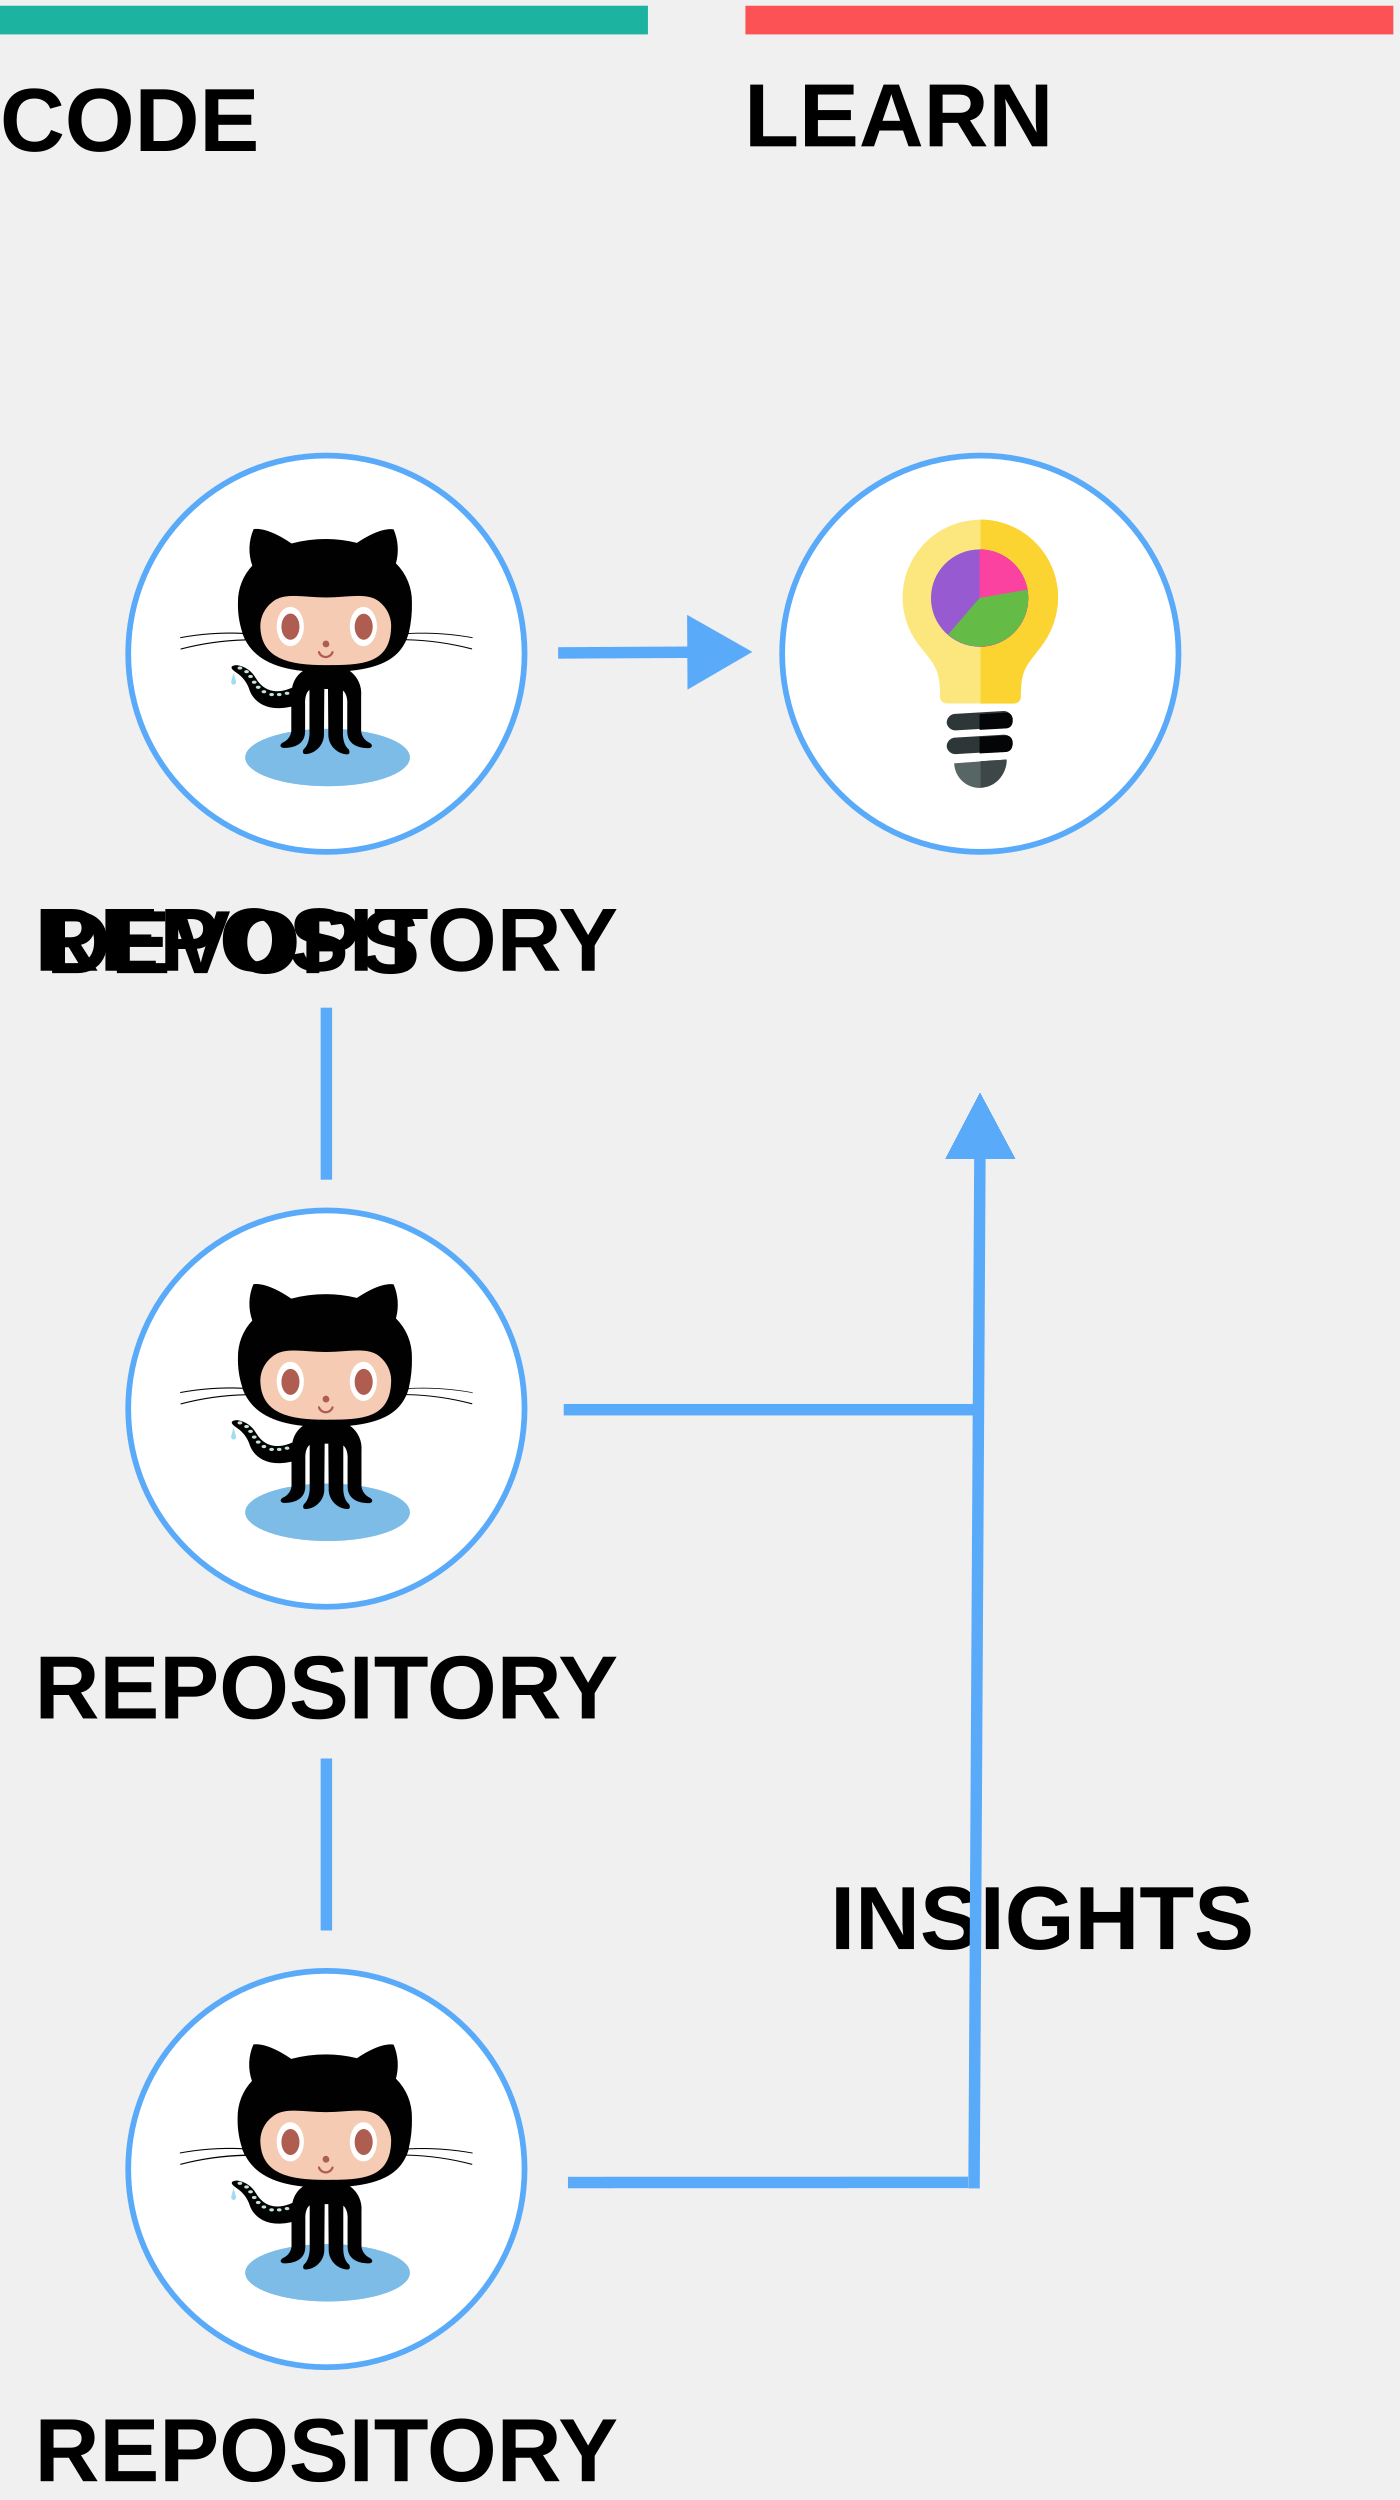
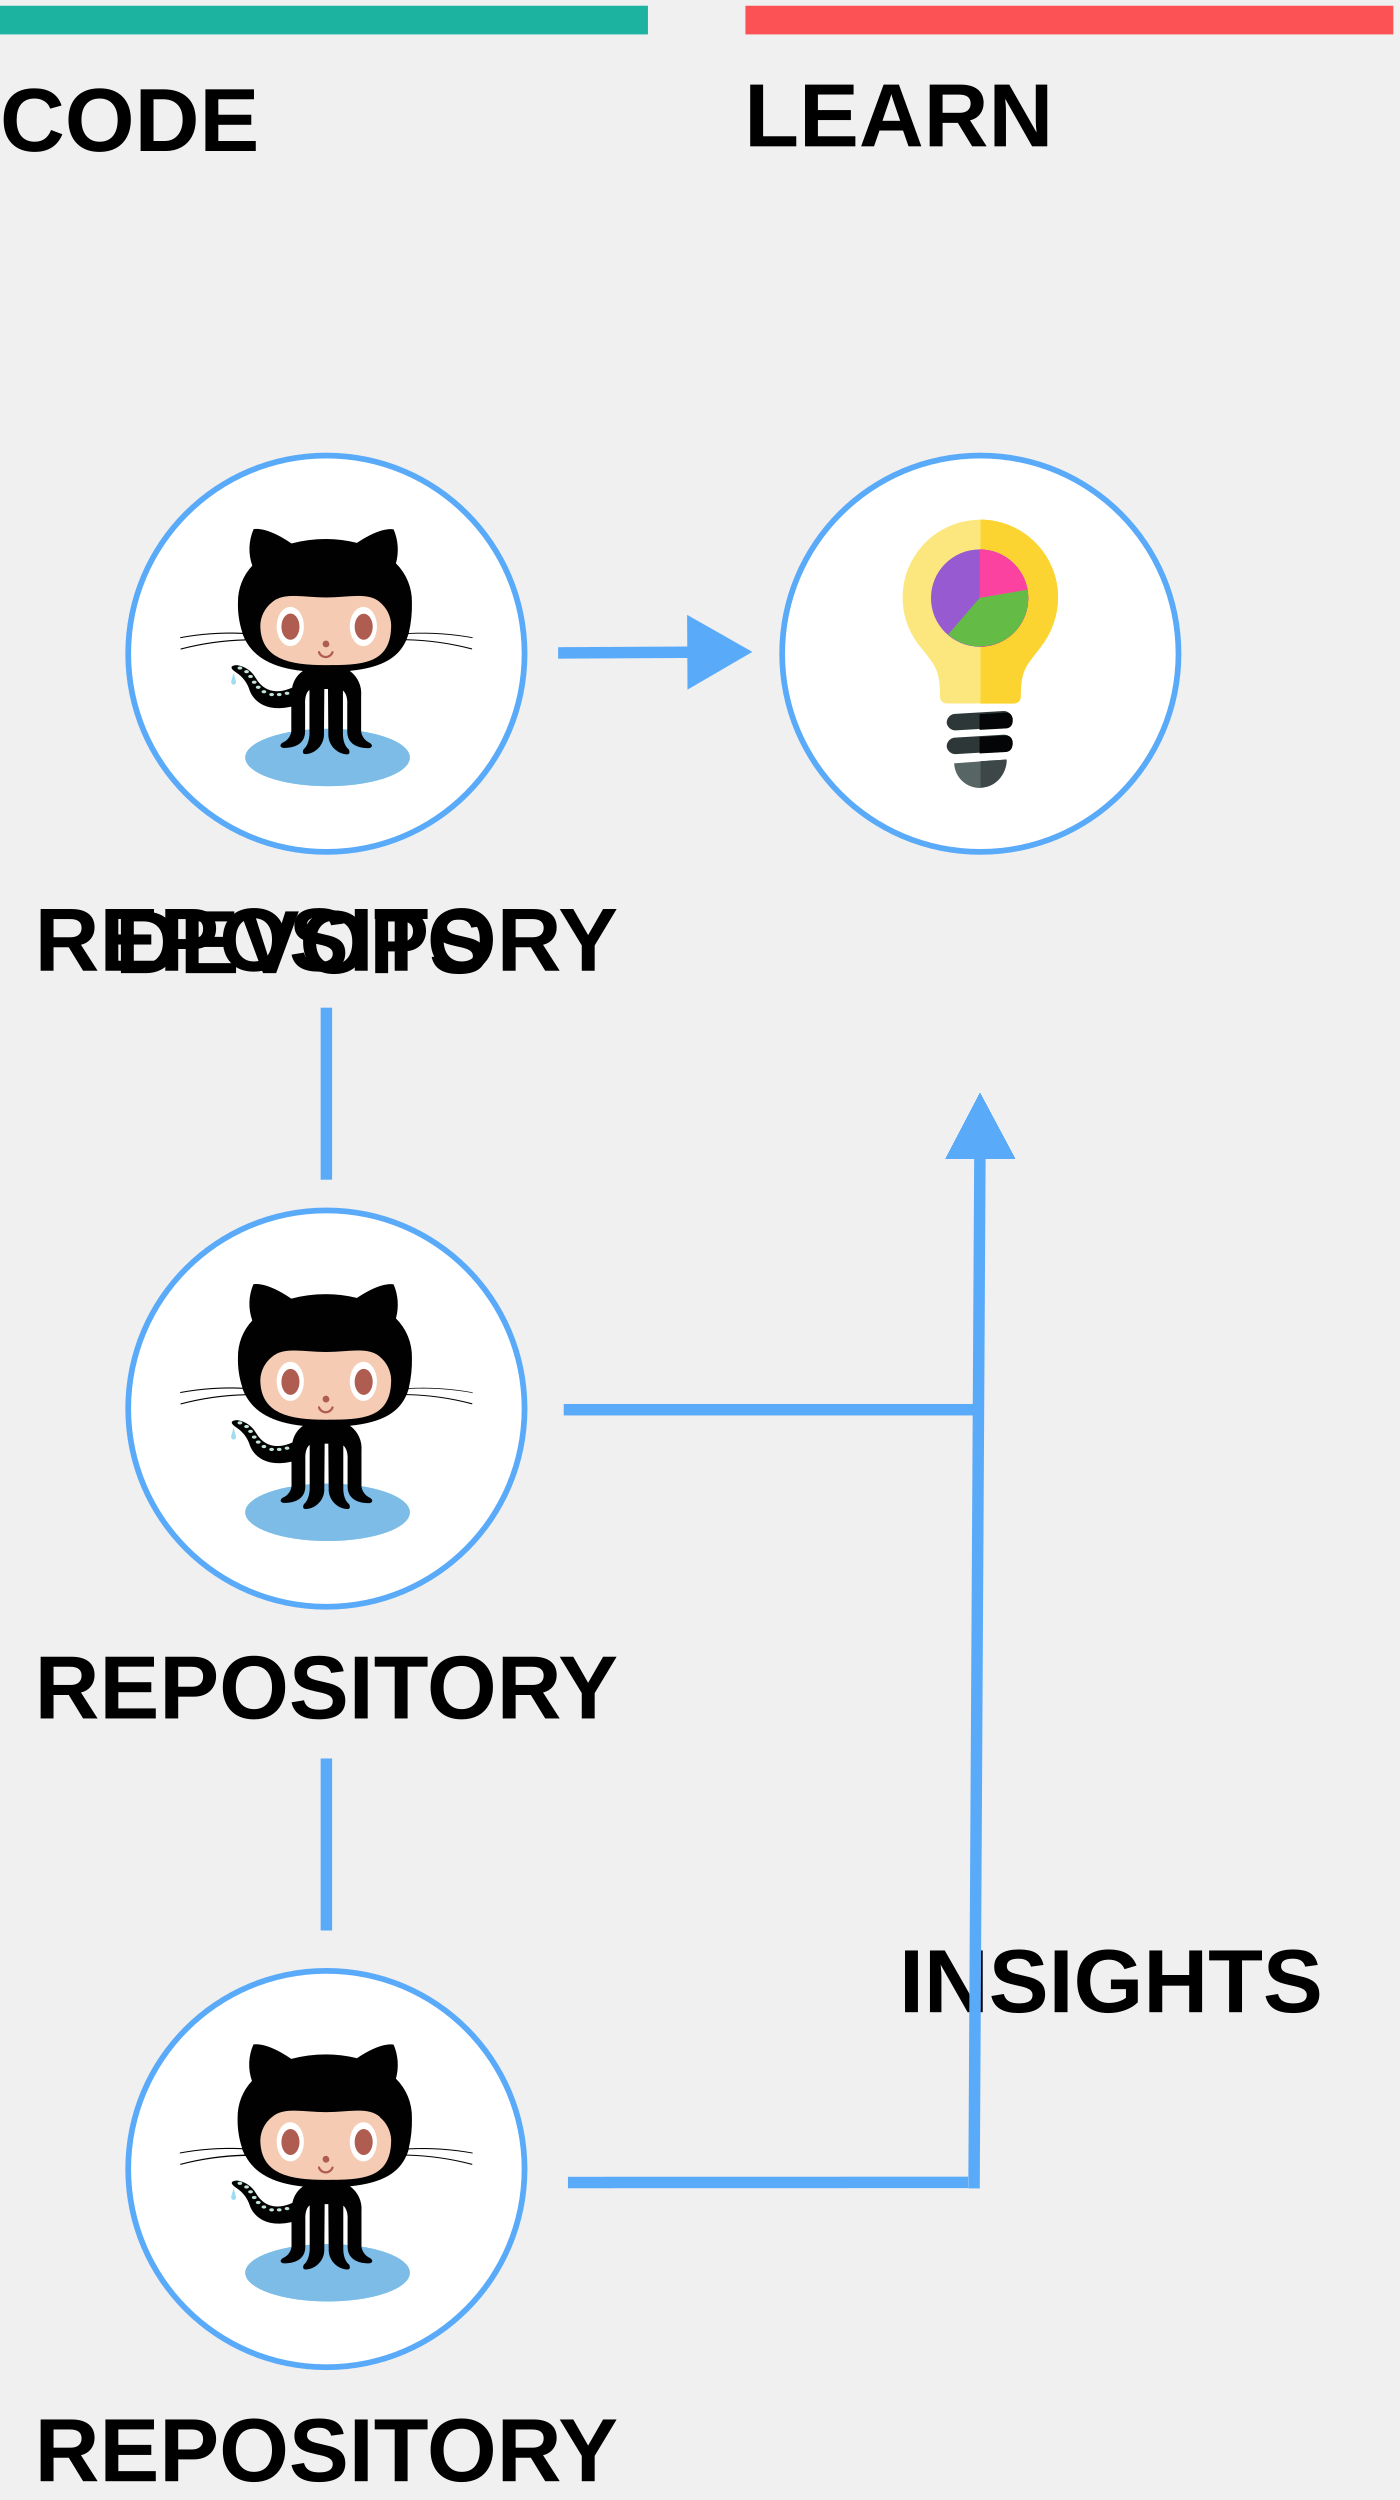
<svg xmlns="http://www.w3.org/2000/svg" width="244px" height="436px" viewBox="0 0 244 436" version="1.1">
  <g id="Page-1" stroke="none" stroke-width="1" fill="none" fill-rule="evenodd">
    <g id="shuyuhi" transform="translate(0, 1)">
      <rect id="svg_8" fill="#1CB3A0" fill-rule="nonzero" x="0" y="0" width="113" height="5" />
      <path d="M56.92,204.74 L56.92,174.74" id="svg_18" stroke="#5AAAFA" stroke-width="2" />
      <g id="svg_19" transform="translate(97, 106)">
        <g id="svg_20">
          <path d="M24.82,6.74 L0.34,6.87" id="svg_21" stroke="#5AAAFA" stroke-width="2" />
          <g id="svg_22" transform="translate(22, 0)" fill="#5AAAFA" fill-rule="nonzero">
            <polygon id="svg_23" points="0.83 0.23 12.21 6.69 0.9 13.27" />
          </g>
        </g>
      </g>
      <path d="M56.92,335.68 L56.92,305.68" id="svg_171" stroke="#5AAAFA" stroke-width="2" />
      <g id="svg_210" transform="translate(98, 244)" stroke="#5AAAFA" stroke-width="2">
        <g id="svg_211">
          <path d="M71.9,0.85 L0.31,0.85" id="svg_212" />
        </g>
      </g>
      <rect id="svg_318" fill="#FC5255" fill-rule="nonzero" x="130" y="0" width="113" height="5" />
      <g id="svg_363" transform="translate(164, 189)" fill="#5AAAFA" fill-rule="nonzero">
        <g id="svg_365">
          <polygon id="e1_366" points="13.04 12.102 6.91 0.626 0.91 12.102" />
        </g>
      </g>
      <g id="svg_363" transform="translate(164, 189)" fill="#5AAAFA" fill-rule="nonzero">
        <g id="svg_365">
          <polygon id="e1_366" points="13.04 12.102 6.91 0.626 0.91 12.102" />
        </g>
      </g>
      <g id="svg_363" transform="translate(164, 189)" fill="#5AAAFA" fill-rule="nonzero">
        <g id="svg_365">
          <polygon id="e1_366" points="13.04 12.102 6.91 0.626 0.91 12.102" />
        </g>
      </g>
      <g id="svg_363" transform="translate(164, 189)" fill="#5AAAFA" fill-rule="nonzero">
        <g id="svg_365">
          <polygon id="e1_366" points="13.04 12.102 6.91 0.626 0.91 12.102" />
        </g>
      </g>
      <g id="svg_363" transform="translate(164, 189)" fill="#5AAAFA" fill-rule="nonzero">
        <g id="svg_365">
          <polygon id="e1_366" points="13.04 12.102 6.91 0.626 0.91 12.102" />
        </g>
      </g>
      <text id="headerSVG.code" fill="#000000" font-family="Arial-BoldMT, Arial" font-size="15.65" font-weight="bold">
        <tspan x="0" y="25.34">CODE</tspan>
      </text>
      <text id="headerSVG.learn" fill="#000000" font-family="Arial-BoldMT, Arial" font-size="15.65" font-weight="bold">
        <tspan x="129.79" y="24.52">LEARN</tspan>
      </text>
      <g id="Group" transform="translate(6, 154)" fill="#000000" font-family="Arial-BoldMT, Arial" font-size="15.65" font-weight="bold">
        <text id="headerSVG.repository1">
          <tspan x="0.04" y="14.3">REPOSITORY</tspan>
        </text>
      </g>
      <g id="Group" transform="translate(6, 284)" fill="#000000" font-family="Arial-BoldMT, Arial" font-size="15.65" font-weight="bold">
        <text id="headerSVG.repository2">
          <tspan x="0.04" y="14.7">REPOSITORY</tspan>
        </text>
      </g>
      <g id="Group" transform="translate(6, 417)" fill="#000000" font-family="Arial-BoldMT, Arial" font-size="15.65" font-weight="bold">
        <text id="headerSVG.repository3">
          <tspan x="0.04" y="14.72">REPOSITORY</tspan>
        </text>
      </g>
-       <g id="Group" transform="translate(8, 154)" fill="#000000" font-family="Arial-BoldMT, Arial" font-size="15.65" font-weight="bold">
+       <g id="Group" transform="translate(20, 154)" fill="#000000" font-family="Arial-BoldMT, Arial" font-size="15.65" font-weight="bold">
        <text id="headerSVG.devops">
          <tspan x="0.04" y="14.72">DEVOPS</tspan>
        </text>
      </g>
-       <g id="Group" transform="translate(8, 154)" fill="#000000" font-family="Arial-BoldMT, Arial" font-size="15.65" font-weight="bold">
+       <g id="Group" transform="translate(20, 165)" fill="#000000" font-family="Arial-BoldMT, Arial" font-size="15.65" font-weight="bold">
        <text id="headerSVG.insights">
          <tspan x="136.79" y="184.92">INSIGHTS</tspan>
        </text>
      </g>
      <path d="M99.05,379.63 L168.85,379.61" id="e2_line" stroke="#5AAAFA" stroke-width="2" />
      <path d="M170.94,192.73 L169.87,380.66" id="e3_line" stroke="#5AAAFA" stroke-width="2" />
      <circle id="svg_4-2" stroke="#5AAAFA" fill="#FFFFFF" fill-rule="nonzero" cx="170.97" cy="113.01" r="34.56" />
      <path d="M175.28,125.86 L166.67,126.38 C165.895,126.4 165.225,125.845 165.1,125.08 L165.1,125.08 C165.081,124.302 165.641,123.63 166.41,123.51 L175,123 C175.775,122.98 176.445,123.535 176.57,124.3 L176.57,124.3 C176.637,124.645 176.564,125.002 176.367,125.293 C176.17,125.584 175.865,125.785 175.52,125.85 L175.28,125.86 Z" id="svg_342" fill="#2E3737" fill-rule="nonzero" />
      <path d="M175.28,130 L166.67,130.52 C165.895,130.54 165.225,129.985 165.1,129.22 L165.1,129.22 C165.081,128.442 165.641,127.77 166.41,127.65 L175.01,127.13 C175.788,127.111 176.46,127.671 176.58,128.44 L176.58,128.44 C176.717,129.139 176.274,129.821 175.58,129.98 L175.28,130 Z" id="svg_343" fill="#2E3737" fill-rule="nonzero" />
      <g id="svg_344" transform="translate(166, 131)" fill="#586565" fill-rule="nonzero">
        <path d="M0.41,1.12 L0.41,1.12 C0.491,3.511 2.447,5.411 4.84,5.42 C7.415,5.312 9.439,3.178 9.41,0.6 L9.41,0.47 L0.41,1.12 Z" id="svg_345" />
      </g>
      <g id="svg_346" transform="translate(157, 89)" fill="#FCE77F" fill-rule="nonzero">
        <path d="M27.53,14.17 C27.516,8.142 23.524,2.846 17.733,1.173 C11.941,-0.499 5.74,1.852 2.515,6.945 C-0.711,12.038 -0.187,18.649 3.8,23.17 C5.89,25.9 6.93,26.69 6.93,31.25 L6.93,31.51 C6.927,31.82 7.048,32.119 7.266,32.34 C7.483,32.562 7.78,32.687 8.09,32.69 L19.71,32.69 C20.356,32.69 20.88,32.166 20.88,31.52 L20.88,31.52 L20.88,31.26 C20.88,26.57 22.06,25.92 24.4,22.79 L24.4,22.79 C26.405,20.363 27.51,17.318 27.53,14.17 L27.53,14.17 Z" id="svg_347" />
        <path d="M24.4,22.75 L24.53,22.48 C24.53,22.61 24.53,22.75 24.4,22.75 Z" id="svg_348" />
      </g>
      <path d="M184.53,103.17 C184.492,95.709 178.461,89.665 171,89.61 L171,121.69 L176.87,121.69 C177.516,121.69 178.04,121.166 178.04,120.52 L178.04,120.52 L178.04,120.26 C178.04,115.57 179.22,114.91 181.56,111.79 L181.56,111.79 C183.467,109.319 184.51,106.291 184.53,103.17 Z" id="svg_349" fill="#FCD432" fill-rule="nonzero" />
      <path d="M176.58,128.86 L176.58,128.34 C176.572,128.048 176.449,127.772 176.237,127.571 C176.025,127.37 175.742,127.262 175.45,127.27 L175.28,127.27 L170.84,127.53 L170.84,130.4 L175.54,130.14 C176.165,130.062 176.611,129.496 176.54,128.87 L176.58,128.86 Z" id="svg_350" fill="#030506" fill-rule="nonzero" />
      <path d="M176.58,124.69 L176.58,124.29 C176.527,123.69 176.001,123.244 175.4,123.29 L175.28,123.29 L170.84,123.55 L170.84,126.29 L175.54,126.03 C176.178,125.972 176.648,125.408 176.59,124.77 C176.59,124.77 176.58,124.72 176.58,124.69 Z" id="svg_351" fill="#030506" fill-rule="nonzero" />
      <path d="M175.54,131.47 L171.01,131.75 L171.01,136.31 C173.49,136.44 175.58,134.09 175.58,131.49 L175.54,131.47 Z" id="svg_352" fill="#3D4747" fill-rule="nonzero" />
      <circle id="svg_353" fill="#975AD1" fill-rule="nonzero" cx="170.84" cy="103.3" r="8.48" />
      <path d="M170.84,94.82 L170.84,111.82 C175.534,111.82 179.34,108.014 179.34,103.32 C179.34,98.626 175.534,94.82 170.84,94.82 Z" id="svg_354" fill="#FC42A0" fill-rule="nonzero" />
      <path d="M177.36,108.75 C178.969,106.83 179.64,104.294 179.19,101.83 L170.84,103.27 L165.36,109.66 C167.062,111.144 169.286,111.888 171.539,111.727 C173.792,111.565 175.887,110.512 177.36,108.8 L177.36,108.75 Z" id="svg_355" fill="#64BC46" fill-rule="nonzero" />
      <circle id="svg_4" stroke="#5AAAFA" fill="#FFFFFF" fill-rule="nonzero" cx="56.92" cy="113.01" r="34.56" />
      <path d="M71.47,131.11 C71.47,133.88 65.04,136.11 57.12,136.11 C49.2,136.11 42.78,133.86 42.78,131.11 C42.78,128.36 49.2,126.11 57.12,126.11 C65.04,126.11 71.47,128.33 71.47,131.11 Z" id="Path" fill="#9EDCF2" fill-rule="nonzero" />
      <path d="M71.47,131.11 C71.47,133.88 65.04,136.11 57.12,136.11 C49.2,136.11 42.78,133.86 42.78,131.11 C42.78,128.36 49.2,126.11 57.12,126.11 C65.04,126.11 71.47,128.33 71.47,131.11 Z" id="Path" fill="#7DBCE7" fill-rule="nonzero" />
      <path d="M40.74,116.36 L40.32,117.8 C40.257,118.076 40.426,118.351 40.7,118.42 C40.855,118.421 41.001,118.344 41.089,118.216 C41.177,118.088 41.196,117.925 41.14,117.78 L40.74,116.36 L40.74,116.36 Z" id="Path" fill="#9EDCF2" fill-rule="nonzero" />
      <path d="M82.42,110.32 L82.42,110.14 C78.751,109.464 75.016,109.216 71.29,109.4 C71.698,107.661 71.883,105.876 71.84,104.09 C71.886,101.524 70.877,99.052 69.05,97.25 C69.595,95.289 69.453,93.2 68.65,91.33 C68.65,91.33 66.65,90.71 62.25,93.68 C60.481,93.233 58.664,93.005 56.84,93 C54.815,92.999 52.798,93.261 50.84,93.78 C46.25,90.65 44.23,91.29 44.23,91.29 C43.348,93.304 43.266,95.578 44,97.65 C42.363,99.383 41.466,101.686 41.5,104.07 C41.451,105.865 41.715,107.655 42.28,109.36 C38.646,109.201 35.006,109.456 31.43,110.12 L31.43,110.3 C35.014,109.642 38.66,109.393 42.3,109.56 C42.42,109.88 42.56,110.2 42.7,110.5 C38.907,110.6 35.138,111.14 31.47,112.11 L31.53,112.29 C35.22,111.328 39.008,110.794 42.82,110.7 C44.37,113.57 47.41,115.45 52.82,116.02 C51.83,116.694 51.156,117.74 50.95,118.92 C49.89,119.42 46.58,120.65 44.58,117.22 C43.902,116.019 42.705,115.199 41.34,115 C41.34,115 39.27,115 41.2,116.29 C42.325,117.02 43.154,118.126 43.54,119.41 C43.54,119.41 44.79,123.6 50.8,122.24 L50.8,126.53 C50.696,127.43 50.104,128.199 49.26,128.53 C49.26,128.53 48.42,129.11 49.32,129.43 C49.32,129.43 53.21,129.75 53.21,126.56 L53.21,121.85 C53.21,121.85 53.05,119.97 53.97,119.34 L53.97,127.08 C53.97,127.08 53.91,128.93 52.97,129.63 C52.97,129.63 52.33,130.77 53.73,130.47 C55.374,130.14 56.543,128.676 56.5,127 L56.56,119.16 L57.2,119.16 L57.26,127 C57.208,128.694 58.387,130.179 60.05,130.51 C61.45,130.83 60.81,129.67 60.81,129.67 C59.81,128.97 59.81,127.12 59.81,127.12 L59.81,119.44 C60.72,120.15 60.56,121.89 60.56,121.89 L60.56,126.6 C60.56,129.79 64.45,129.47 64.45,129.47 C65.35,129.15 64.51,128.57 64.51,128.57 C63.681,128.223 63.098,127.461 62.98,126.57 L62.98,120.38 C63.143,118.672 62.39,117.006 61,116 C66.79,115.43 69.56,113.57 70.84,110.66 C74.707,110.739 78.551,111.28 82.29,112.27 L82.35,112.09 C78.615,111.116 74.779,110.576 70.92,110.48 C71.04,110.18 71.14,109.88 71.24,109.56 C74.999,109.384 78.766,109.632 82.47,110.3 L82.42,110.32 Z" id="Path" fill="#010101" fill-rule="nonzero" />
      <path d="M66.22,104 C67.43,104.984 68.159,106.441 68.22,108 C68.22,114.87 63.12,115 56.81,115 C50.5,115 45.4,114 45.4,108 C45.469,106.463 46.198,105.031 47.4,104.07 C49.45,102.2 52.92,103.2 56.85,103.2 C60.78,103.2 64.23,102.2 66.29,104.05 L66.22,104 Z" id="Path" fill="#F5CCB3" fill-rule="nonzero" />
      <path d="M53,108.26 C53,110.16 51.95,111.68 50.63,111.68 C49.31,111.68 48.25,110.14 48.25,108.26 C48.25,106.38 49.31,104.85 50.63,104.85 C51.95,104.85 53,106.37 53,108.26 Z" id="Path" fill="#FFFFFF" fill-rule="nonzero" />
      <path d="M52.23,108.3 C52.23,109.56 51.52,110.58 50.66,110.58 C49.8,110.58 49.08,109.58 49.08,108.3 C49.08,107.02 49.8,106 50.66,106 C51.52,106 52.23,107.05 52.23,108.3 Z" id="Path" fill="#AF5C51" fill-rule="nonzero" />
      <path d="M65.74,108.26 C65.74,110.16 64.68,111.68 63.37,111.68 C62.06,111.68 61,110.14 61,108.26 C61,106.38 62.06,104.85 63.38,104.85 C64.7,104.85 65.74,106.37 65.74,108.26 Z" id="Path" fill="#FFFFFF" fill-rule="nonzero" />
      <path d="M65,108.3 C65,109.56 64.28,110.58 63.43,110.58 C62.58,110.58 61.85,109.58 61.85,108.3 C61.85,107.02 62.57,106.03 63.43,106.03 C64.29,106.03 65,107.05 65,108.3 Z M57.46,111.3 C57.46,111.631 57.191,111.9 56.86,111.9 C56.529,111.9 56.26,111.631 56.26,111.3 C56.26,110.969 56.529,110.7 56.86,110.7 C57.176,110.721 57.421,110.984 57.42,111.3 L57.46,111.3 Z M55.46,112.79 C55.434,112.725 55.447,112.65 55.492,112.597 C55.538,112.544 55.61,112.52 55.678,112.535 C55.747,112.55 55.801,112.602 55.82,112.67 C55.963,113.101 56.366,113.391 56.82,113.39 C57.269,113.377 57.665,113.092 57.82,112.67 C57.857,112.576 57.961,112.527 58.057,112.559 C58.153,112.591 58.207,112.693 58.18,112.79 C57.982,113.381 57.428,113.78 56.805,113.78 C56.182,113.78 55.628,113.381 55.43,112.79 L55.46,112.79 Z" id="Shape" fill="#AF5C51" fill-rule="nonzero" />
      <path d="M42.26,115.51 C42.26,115.67 42.08,115.78 41.84,115.78 C41.6,115.78 41.42,115.67 41.42,115.51 C41.42,115.35 41.6,115.23 41.84,115.23 C42.08,115.23 42.26,115.35 42.26,115.51 Z M43.42,116.14 C43.42,116.3 43.24,116.42 43,116.42 C42.76,116.42 42.58,116.3 42.58,116.14 C42.58,115.98 42.76,115.86 43,115.86 C43.24,115.86 43.42,116 43.42,116.14 L43.42,116.14 Z M44.11,116.98 C44.11,117.14 43.94,117.26 43.7,117.26 C43.46,117.26 43.28,117.14 43.28,116.98 C43.28,116.82 43.46,116.7 43.7,116.7 C43.94,116.7 44.11,116.82 44.11,117 L44.11,116.98 Z M44.75,117.98 C44.75,118.14 44.57,118.26 44.33,118.26 C44.09,118.26 43.92,118.14 43.92,117.98 C43.92,117.82 44.09,117.7 44.33,117.7 C44.57,117.7 44.75,117.78 44.75,117.94 L44.75,117.98 Z M45.45,118.86 C45.45,119.02 45.27,119.14 45.03,119.14 C44.79,119.14 44.61,119.02 44.61,118.86 C44.61,118.7 44.79,118.58 45.03,118.58 C45.27,118.58 45.45,118.66 45.45,118.82 L45.45,118.86 Z M46.45,119.64 C46.45,119.79 46.27,119.91 46.03,119.91 C45.79,119.91 45.61,119.79 45.61,119.64 C45.61,119.49 45.79,119.36 46.03,119.36 C46.27,119.36 46.41,119.44 46.41,119.6 L46.45,119.64 Z M47.79,120.13 C47.79,120.29 47.61,120.41 47.37,120.41 C47.13,120.41 46.95,120.29 46.95,120.13 C46.95,119.97 47.13,119.85 47.37,119.85 C47.61,119.85 47.75,119.93 47.75,120.09 L47.79,120.13 Z M49.12,120.13 C49.12,120.29 48.94,120.41 48.7,120.41 C48.46,120.41 48.28,120.29 48.28,120.13 C48.28,119.97 48.46,119.85 48.7,119.85 C48.94,119.85 49.08,119.93 49.08,120.09 L49.12,120.13 Z M50.48,119.91 C50.48,120.07 50.3,120.19 50.06,120.19 C49.82,120.19 49.64,120.07 49.64,119.91 C49.64,119.75 49.82,119.64 50.06,119.64 C50.3,119.64 50.44,119.71 50.44,119.87 L50.48,119.91 Z" id="Shape" fill="#C4E5D9" fill-rule="nonzero" />
      <circle id="svg_4-2-2" stroke="#5AAAFA" fill="#FFFFFF" fill-rule="nonzero" cx="56.92" cy="244.66" r="34.56" />
      <path d="M71.47,262.75 C71.47,265.53 65.04,267.75 57.12,267.75 C49.2,267.75 42.78,265.5 42.78,262.75 C42.78,260 49.2,257.75 57.12,257.75 C65.04,257.75 71.47,260 71.47,262.75 Z" id="Path" fill="#9EDCF2" fill-rule="nonzero" />
      <path d="M71.47,262.75 C71.47,265.53 65.04,267.75 57.12,267.75 C49.2,267.75 42.78,265.5 42.78,262.75 C42.78,260 49.2,257.75 57.12,257.75 C65.04,257.75 71.47,260 71.47,262.75 Z" id="Path" fill="#7DBCE7" fill-rule="nonzero" />
      <path d="M40.74,248 L40.32,249.44 C40.32,249.44 40.22,249.96 40.7,250.05 C40.855,250.054 41.001,249.98 41.09,249.854 C41.178,249.727 41.197,249.564 41.14,249.42 L40.74,248 L40.74,248 Z" id="Path" fill="#9EDCF2" fill-rule="nonzero" />
      <path d="M82.42,242 L82.42,241.82 C78.751,241.144 75.016,240.896 71.29,241.08 C71.698,239.341 71.883,237.556 71.84,235.77 C71.887,233.204 70.878,230.731 69.05,228.93 C69.592,226.965 69.451,224.874 68.65,223 C68.65,223 66.65,222.39 62.25,225.36 C60.467,224.917 58.637,224.695 56.8,224.7 C54.775,224.699 52.758,224.961 50.8,225.48 C46.21,222.35 44.19,222.98 44.19,222.98 C43.333,224.988 43.266,227.245 44,229.3 C42.361,231.032 41.464,233.336 41.5,235.72 C41.452,237.515 41.716,239.305 42.28,241.01 C38.646,240.851 35.006,241.106 31.43,241.77 L31.43,241.95 C35.014,241.292 38.66,241.043 42.3,241.21 C42.42,241.53 42.56,241.85 42.7,242.15 C38.906,242.24 35.136,242.78 31.47,243.76 L31.53,243.94 C35.219,242.971 39.007,242.434 42.82,242.34 C44.37,245.22 47.41,247.09 52.82,247.67 C51.852,248.352 51.197,249.393 51,250.56 C49.94,251.06 46.63,252.3 44.63,248.87 C43.945,247.674 42.745,246.862 41.38,246.67 C41.38,246.67 39.31,246.67 41.24,247.97 C42.363,248.697 43.192,249.799 43.58,251.08 C43.58,251.08 44.83,255.27 50.84,253.92 L50.84,258.2 C50.734,259.099 50.142,259.868 49.3,260.2 C49.3,260.2 48.46,260.78 49.36,261.1 C49.36,261.1 53.25,261.42 53.25,258.22 L53.25,253.52 C53.25,253.52 53.09,251.64 54.01,251 L54.01,258.74 C54.01,258.74 53.95,260.6 53.01,261.3 C53.01,261.3 52.37,262.43 53.77,262.13 C55.439,261.81 56.625,260.319 56.56,258.62 L56.62,250.78 L57.26,250.78 L57.32,258.62 C57.264,260.316 58.445,261.802 60.11,262.13 C61.51,262.45 60.87,261.3 60.87,261.3 C59.87,260.6 59.87,258.74 59.87,258.74 L59.87,251.1 C60.78,251.82 60.62,253.56 60.62,253.56 L60.62,258.26 C60.62,261.46 64.51,261.14 64.51,261.14 C65.41,260.82 64.57,260.24 64.57,260.24 C63.742,259.891 63.16,259.13 63.04,258.24 L63.04,252 C63.187,250.299 62.427,248.646 61.04,247.65 C66.83,247.07 69.6,245.22 70.88,242.3 C74.748,242.378 78.592,242.922 82.33,243.92 L82.39,243.74 C78.656,242.756 74.82,242.216 70.96,242.13 C71.08,241.83 71.18,241.53 71.28,241.21 C75.039,241.034 78.806,241.282 82.51,241.95 L82.42,242 Z" id="Path" fill="#010101" fill-rule="nonzero" />
      <path d="M66.22,235.6 C67.43,236.584 68.159,238.041 68.22,239.6 C68.22,246.46 63.12,246.6 56.81,246.6 C50.5,246.6 45.4,245.6 45.4,239.6 C45.469,238.063 46.198,236.631 47.4,235.67 C49.45,233.8 52.92,234.79 56.85,234.79 C60.78,234.79 64.23,233.79 66.29,235.65 L66.22,235.6 Z" id="Path" fill="#F5CCB3" fill-rule="nonzero" />
      <path d="M53,239.91 C53,241.81 51.95,243.32 50.63,243.32 C49.31,243.32 48.25,241.79 48.25,239.91 C48.25,238.03 49.31,236.5 50.63,236.5 C51.95,236.5 53,238 53,239.91 Z" id="Path" fill="#FFFFFF" fill-rule="nonzero" />
      <path d="M52.23,240 C52.23,241.26 51.52,242.27 50.66,242.27 C49.8,242.27 49.08,241.27 49.08,240 C49.08,238.73 49.8,237.73 50.66,237.73 C51.52,237.73 52.23,238.69 52.23,240 Z" id="Path" fill="#AF5C51" fill-rule="nonzero" />
      <path d="M65.74,239.91 C65.74,241.81 64.68,243.32 63.37,243.32 C62.06,243.32 61,241.79 61,239.91 C61,238.03 62.06,236.5 63.38,236.5 C64.7,236.5 65.74,238 65.74,239.91 Z" id="Path" fill="#FFFFFF" fill-rule="nonzero" />
      <path d="M65,240 C65,241.26 64.28,242.27 63.43,242.27 C62.58,242.27 61.85,241.27 61.85,240 C61.85,238.73 62.57,237.73 63.43,237.73 C64.29,237.73 65,238.69 65,240 Z M57.46,243 C57.46,243.331 57.191,243.6 56.86,243.6 C56.529,243.6 56.26,243.331 56.26,243 C56.257,242.84 56.32,242.686 56.433,242.573 C56.546,242.46 56.7,242.397 56.86,242.4 C57.154,242.418 57.391,242.647 57.42,242.94 L57.46,243 Z M55.46,244.5 C55.434,244.435 55.447,244.36 55.492,244.307 C55.538,244.254 55.61,244.23 55.678,244.245 C55.747,244.26 55.801,244.312 55.82,244.38 C55.963,244.811 56.366,245.101 56.82,245.1 C57.269,245.087 57.665,244.802 57.82,244.38 C57.857,244.286 57.961,244.237 58.057,244.269 C58.153,244.301 58.207,244.403 58.18,244.5 C57.982,245.091 57.428,245.49 56.805,245.49 C56.182,245.49 55.628,245.091 55.43,244.5 L55.46,244.5 Z" id="Shape" fill="#AF5C51" fill-rule="nonzero" />
      <path d="M42.26,247.15 C42.26,247.31 42.08,247.43 41.84,247.43 C41.6,247.43 41.42,247.31 41.42,247.15 C41.42,246.99 41.6,246.87 41.84,246.87 C42.08,246.87 42.26,247 42.26,247.15 Z M43.42,247.79 C43.42,247.95 43.24,248.07 43,248.07 C42.76,248.07 42.58,247.95 42.58,247.79 C42.58,247.63 42.76,247.51 43,247.51 C43.24,247.51 43.42,247.63 43.42,247.79 L43.42,247.79 Z M44.11,248.63 C44.11,248.79 43.94,248.91 43.7,248.91 C43.46,248.91 43.28,248.79 43.28,248.63 C43.28,248.47 43.46,248.35 43.7,248.35 C43.94,248.35 44.11,248.47 44.11,248.63 L44.11,248.63 Z M44.75,249.63 C44.75,249.79 44.57,249.91 44.33,249.91 C44.09,249.91 43.92,249.79 43.92,249.63 C43.92,249.47 44.09,249.35 44.33,249.35 C44.57,249.35 44.75,249.43 44.75,249.59 L44.75,249.63 Z M45.45,250.5 C45.45,250.66 45.27,250.78 45.03,250.78 C44.79,250.78 44.61,250.66 44.61,250.5 C44.61,250.34 44.79,250.22 45.03,250.22 C45.27,250.22 45.45,250.3 45.45,250.46 L45.45,250.5 Z M46.45,251.28 C46.45,251.44 46.27,251.56 46.03,251.56 C45.79,251.56 45.61,251.44 45.61,251.28 C45.61,251.12 45.79,251 46.03,251 C46.27,251 46.41,251.08 46.41,251.24 L46.45,251.28 Z M47.79,251.78 C47.79,251.94 47.61,252.06 47.37,252.06 C47.13,252.06 46.95,251.94 46.95,251.78 C46.95,251.62 47.13,251.5 47.37,251.5 C47.61,251.5 47.75,251.58 47.75,251.74 L47.79,251.78 Z M49.12,251.78 C49.12,251.94 48.94,252.06 48.7,252.06 C48.46,252.06 48.28,251.94 48.28,251.78 C48.28,251.62 48.46,251.5 48.7,251.5 C48.94,251.5 49.08,251.58 49.08,251.74 L49.12,251.78 Z M50.48,251.56 C50.48,251.72 50.3,251.84 50.06,251.84 C49.82,251.84 49.64,251.72 49.64,251.56 C49.64,251.4 49.82,251.28 50.06,251.28 C50.3,251.28 50.44,251.36 50.44,251.52 L50.48,251.56 Z" id="Shape" fill="#C4E5D9" fill-rule="nonzero" />
      <circle id="svg_4-3" stroke="#5AAAFA" fill="#FFFFFF" fill-rule="nonzero" cx="56.92" cy="377.28" r="34.56" />
      <path d="M71.47,395.37 C71.47,398.15 65.04,400.37 57.12,400.37 C49.2,400.37 42.78,398.12 42.78,395.37 C42.78,392.62 49.2,390.37 57.12,390.37 C65.04,390.37 71.47,392.6 71.47,395.37 Z" id="Path" fill="#9EDCF2" fill-rule="nonzero" />
      <path d="M71.47,395.37 C71.47,398.15 65.04,400.37 57.12,400.37 C49.2,400.37 42.78,398.12 42.78,395.37 C42.78,392.62 49.2,390.37 57.12,390.37 C65.04,390.37 71.47,392.6 71.47,395.37 Z" id="Path" fill="#7DBCE7" fill-rule="nonzero" />
      <path d="M40.74,380.63 L40.32,382.07 C40.258,382.343 40.427,382.616 40.7,382.68 C40.855,382.684 41.001,382.61 41.09,382.484 C41.178,382.357 41.197,382.194 41.14,382.05 L40.74,380.63 L40.74,380.63 Z" id="Path" fill="#9EDCF2" fill-rule="nonzero" />
      <path d="M82.42,374.59 L82.42,374.41 C78.751,373.734 75.016,373.486 71.29,373.67 C71.698,371.931 71.883,370.146 71.84,368.36 C71.887,365.794 70.878,363.321 69.05,361.52 C69.592,359.555 69.451,357.464 68.65,355.59 C68.65,355.59 66.65,354.97 62.25,357.95 C60.467,357.507 58.637,357.285 56.8,357.29 C54.775,357.289 52.758,357.551 50.8,358.07 C46.21,354.93 44.19,355.57 44.19,355.57 C43.307,357.579 43.218,359.848 43.94,361.92 C42.301,363.652 41.404,365.956 41.44,368.34 C41.392,370.135 41.656,371.925 42.22,373.63 C38.586,373.471 34.946,373.726 31.37,374.39 L31.37,374.57 C34.954,373.912 38.6,373.663 42.24,373.83 C42.36,374.15 42.5,374.47 42.64,374.76 C38.846,374.859 35.077,375.402 31.41,376.38 L31.47,376.56 C35.18,375.599 38.989,375.076 42.82,375 C44.37,377.88 47.41,379.75 52.82,380.33 C51.861,381.003 51.207,382.027 51,383.18 C49.94,383.68 46.63,384.92 44.63,381.49 C43.945,380.294 42.745,379.482 41.38,379.29 C41.38,379.29 39.31,379.29 41.24,380.59 C42.363,381.317 43.192,382.419 43.58,383.7 C43.58,383.7 44.83,387.89 50.84,386.54 L50.84,390.82 C50.734,391.719 50.142,392.488 49.3,392.82 C49.3,392.82 48.46,393.4 49.36,393.72 C49.36,393.72 53.25,394.04 53.25,390.84 L53.25,386.14 C53.25,386.14 53.09,384.26 54.01,383.62 L54.01,391.36 C54.01,391.36 53.95,393.22 53.01,393.92 C53.01,393.92 52.37,395.05 53.77,394.75 C55.439,394.43 56.625,392.939 56.56,391.24 L56.62,383.4 L57.26,383.4 L57.32,391.24 C57.264,392.936 58.445,394.422 60.11,394.75 C61.51,395.07 60.87,393.92 60.87,393.92 C59.87,393.22 59.87,391.36 59.87,391.36 L59.87,383.68 C60.78,384.4 60.62,386.14 60.62,386.14 L60.62,390.84 C60.62,394.04 64.51,393.72 64.51,393.72 C65.41,393.4 64.57,392.82 64.57,392.82 C63.742,392.471 63.16,391.71 63.04,390.82 L63.04,384.64 C63.187,382.939 62.427,381.286 61.04,380.29 C66.83,379.71 69.6,377.86 70.88,374.94 C74.748,375.018 78.592,375.562 82.33,376.56 L82.39,376.38 C78.656,375.399 74.82,374.855 70.96,374.76 C71.08,374.47 71.18,374.17 71.28,373.85 C75.039,373.674 78.806,373.922 82.51,374.59 L82.42,374.59 Z" id="Path" fill="#010101" fill-rule="nonzero" />
      <path d="M66.22,368.22 C67.418,369.193 68.145,370.629 68.22,372.17 C68.22,379.03 63.12,379.17 56.81,379.17 C50.5,379.17 45.4,378.22 45.4,372.17 C45.469,370.633 46.198,369.201 47.4,368.24 C49.45,366.37 52.92,367.36 56.85,367.36 C60.78,367.36 64.23,366.36 66.29,368.22 L66.22,368.22 Z" id="Path" fill="#F5CCB3" fill-rule="nonzero" />
      <path d="M53,372.53 C53,374.43 51.95,375.94 50.63,375.94 C49.31,375.94 48.25,374.41 48.25,372.53 C48.25,370.65 49.31,369.12 50.63,369.12 C51.95,369.12 53,370.64 53,372.53 Z" id="Path" fill="#FFFFFF" fill-rule="nonzero" />
      <path d="M52.23,372.57 C52.23,373.83 51.52,374.84 50.66,374.84 C49.8,374.84 49.08,373.84 49.08,372.57 C49.08,371.3 49.8,370.3 50.66,370.3 C51.52,370.3 52.23,371.31 52.23,372.57 Z" id="Path" fill="#AF5C51" fill-rule="nonzero" />
      <path d="M65.74,372.53 C65.74,374.43 64.68,375.94 63.37,375.94 C62.06,375.94 61,374.41 61,372.53 C61,370.65 62.06,369.12 63.38,369.12 C64.7,369.12 65.74,370.64 65.74,372.53 Z" id="Path" fill="#FFFFFF" fill-rule="nonzero" />
      <path d="M65,372.57 C65,373.83 64.28,374.84 63.43,374.84 C62.58,374.84 61.85,373.84 61.85,372.57 C61.85,371.3 62.57,370.3 63.43,370.3 C64.29,370.3 65,371.31 65,372.57 Z M57.46,375.57 C57.46,375.901 57.191,376.17 56.86,376.17 C56.529,376.17 56.26,375.901 56.26,375.57 C56.257,375.41 56.32,375.256 56.433,375.143 C56.546,375.03 56.7,374.967 56.86,374.97 C57.172,374.991 57.415,375.248 57.42,375.56 L57.46,375.57 Z M55.46,377.07 C55.434,377.005 55.447,376.93 55.492,376.877 C55.538,376.824 55.61,376.8 55.678,376.815 C55.747,376.83 55.801,376.882 55.82,376.95 C55.963,377.381 56.366,377.671 56.82,377.67 C57.269,377.657 57.665,377.372 57.82,376.95 C57.857,376.856 57.961,376.807 58.057,376.839 C58.153,376.871 58.207,376.973 58.18,377.07 C57.982,377.661 57.428,378.06 56.805,378.06 C56.182,378.06 55.628,377.661 55.43,377.07 L55.46,377.07 Z" id="Shape" fill="#AF5C51" fill-rule="nonzero" />
      <path d="M42.26,379.77 C42.26,379.93 42.08,380.05 41.84,380.05 C41.6,380.05 41.42,379.93 41.42,379.77 C41.42,379.61 41.6,379.49 41.84,379.49 C42.08,379.49 42.26,379.61 42.26,379.77 Z M43.42,380.41 C43.42,380.57 43.24,380.69 43,380.69 C42.76,380.69 42.58,380.57 42.58,380.41 C42.58,380.25 42.76,380.13 43,380.13 C43.24,380.13 43.42,380.25 43.42,380.41 L43.42,380.41 Z M44.11,381.25 C44.11,381.41 43.94,381.53 43.7,381.53 C43.46,381.53 43.28,381.41 43.28,381.25 C43.28,381.09 43.46,380.97 43.7,380.97 C43.94,380.97 44.11,381.09 44.11,381.25 L44.11,381.25 Z M44.75,382.25 C44.75,382.41 44.57,382.53 44.33,382.53 C44.09,382.53 43.92,382.41 43.92,382.25 C43.92,382.09 44.09,381.97 44.33,381.97 C44.57,381.97 44.75,382.05 44.75,382.21 L44.75,382.25 Z M45.45,383.12 C45.45,383.28 45.27,383.4 45.03,383.4 C44.79,383.4 44.61,383.28 44.61,383.12 C44.61,382.96 44.79,382.84 45.03,382.84 C45.27,382.84 45.45,382.92 45.45,383.08 L45.45,383.12 Z M46.45,383.9 C46.45,384.06 46.27,384.18 46.03,384.18 C45.79,384.18 45.61,384.06 45.61,383.9 C45.61,383.74 45.79,383.62 46.03,383.62 C46.27,383.62 46.41,383.7 46.41,383.86 L46.45,383.9 Z M47.79,384.4 C47.79,384.56 47.61,384.68 47.37,384.68 C47.13,384.68 46.95,384.56 46.95,384.4 C46.95,384.24 47.13,384.12 47.37,384.12 C47.61,384.12 47.75,384.2 47.75,384.36 L47.79,384.4 Z M49.12,384.4 C49.12,384.56 48.94,384.68 48.7,384.68 C48.46,384.68 48.28,384.56 48.28,384.4 C48.28,384.24 48.46,384.12 48.7,384.12 C48.94,384.12 49.08,384.2 49.08,384.36 L49.12,384.4 Z M50.48,384.18 C50.48,384.34 50.3,384.46 50.06,384.46 C49.82,384.46 49.64,384.34 49.64,384.18 C49.64,384.02 49.82,383.9 50.06,383.9 C50.3,383.9 50.44,384 50.44,384.14 L50.48,384.18 Z" id="Shape" fill="#C4E5D9" fill-rule="nonzero" />
    </g>
  </g>
</svg>
